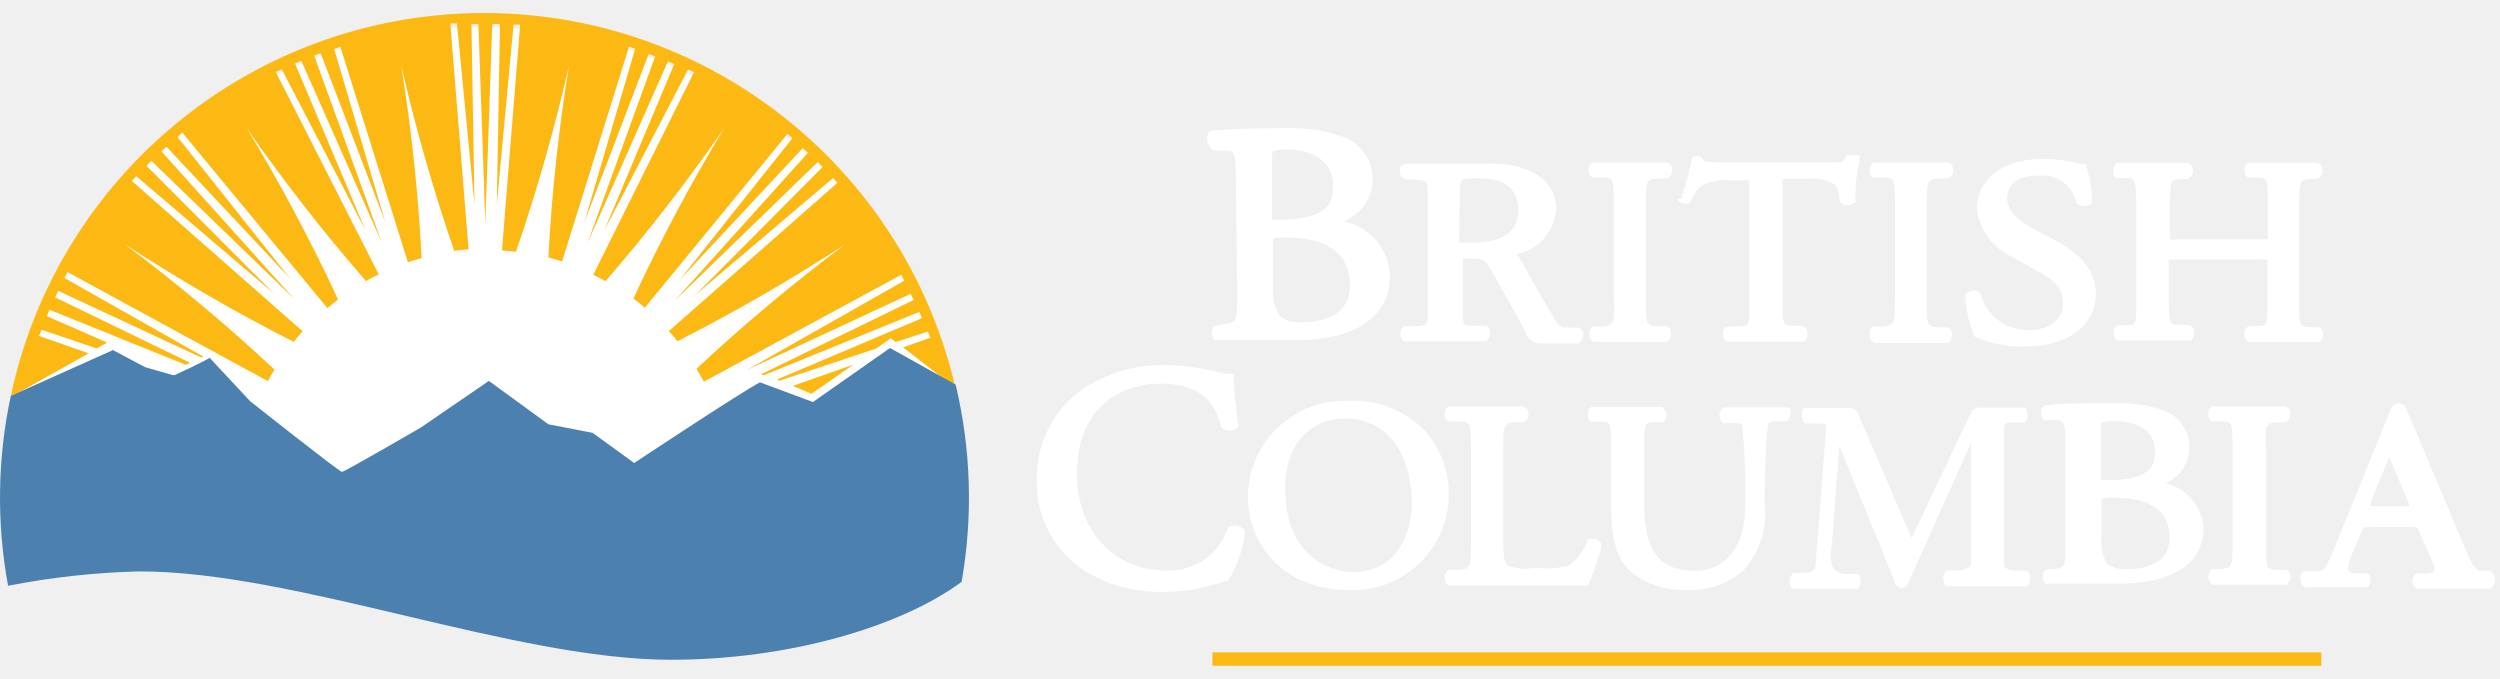
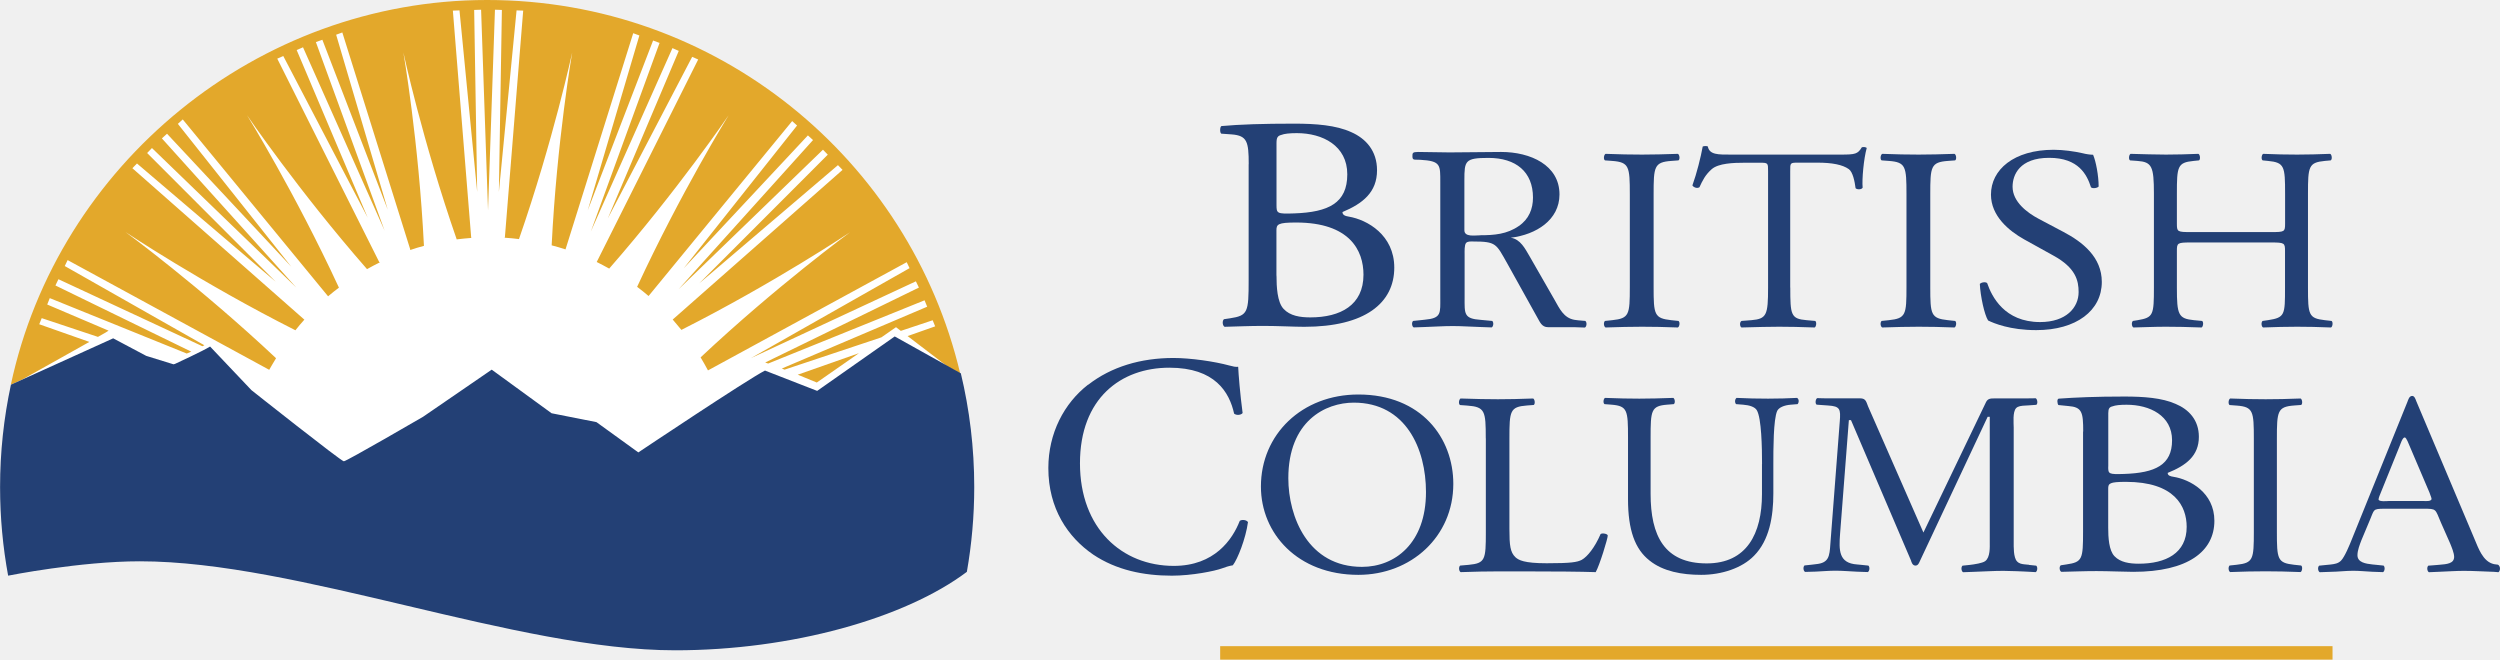
- <svg xmlns="http://www.w3.org/2000/svg" id="Layer_2" data-name="Layer 2" width="350px" height="95px" viewBox="0 0 155 42">
+ <svg xmlns="http://www.w3.org/2000/svg" id="BC_ID" data-name="BC ID" width="332" height="87.61" viewBox="0 0 332 87.61">
  <defs>
-     <style>.cls-1{fill:#fdb913;}.cls-2{fill:#fff;}.cls-3{fill:#4c81af;}.cls-4{fill:none;}</style>
+     <style>
+       .cls-1 {
+         fill: #e3a82b;
+       }
+ 
+       .cls-1, .cls-2, .cls-3 {
+         stroke-width: 0px;
+       }
+ 
+       .cls-2 {
+         fill: #234075;
+       }
+ 
+       .cls-3 {
+         fill: #fff;
+       }
+     </style>
  </defs>
-   <rect class="cls-1" x="75.17" y="40.41" width="68.75" height="0.83" />
-   <path class="cls-2" d="M8.6,34.81c9.73,0,23.2,5.48,33,5.48,7,0,13.78-1.86,17.65-4.6A29.62,29.62,0,0,0,.75,26.37a29.18,29.18,0,0,0-.37,4.37,30.18,30.18,0,0,0,.41,4.93A47.74,47.74,0,0,1,8.6,34.81Z" />
-   <polygon class="cls-1" points="49.14 23.89 50.31 24.38 52.91 22.57 49.14 23.89" />
-   <path class="cls-1" d="M5.5,21.87,2.42,20.79l.16-.38L6,21.57H6l.46-.26.18-.11L2.91,19.57l.16-.4,8.44,3.41.28-.12L3.42,18.4,3.61,18l8.87,4.13.12-.06L4,17.2l.18-.37L16.6,23.59c.1-.19.32-.53.42-.71a111,111,0,0,0-9.28-7.77,113.32,113.32,0,0,0,10.47,6.05c.19-.24.35-.43.55-.66L8.17,11.18l.28-.29L17,18.18,9.08,10.24l.3-.31,8.89,8.6L10,9.34l.32-.28L18,17.25l-7-8.8.3-.27,9,10.89c.23-.2.42-.35.66-.54A108.16,108.16,0,0,0,15.29,7.9a110.83,110.83,0,0,0,7.4,9.49c.26-.15.52-.29.79-.42h0L17.1,4.43l.37-.17,5.2,10L18.29,3.9l.39-.17,5,11.3L19.48,3.41l.4-.15,4,10.46L20.72,3l.38-.14,4.19,13.36h0c.28-.09.56-.18.85-.25A110.55,110.55,0,0,0,24.87,4a112.62,112.62,0,0,0,3.29,11.51l.89-.09h0l-1.13-14h.41l1.09,11.24L29.23,1.46h.43l.43,12.36.43-12.36H31l-.2,11.21L31.84,1.49h.41l-1.13,14h0l.87.08a111.67,111.67,0,0,0,3.28-11.5A109.45,109.45,0,0,0,34,15.92l.85.25L39,2.85l.38.14L36.22,13.77l4-10.46.4.15L36.41,15.07l5-11.3.39.17L37.46,14.27l5.2-10,.37.17L36.78,17h0c.26.12.51.26.76.4A111.67,111.67,0,0,0,44.9,7.91a110,110,0,0,0-5.63,10.56c.24.18.48.37.71.57L48.83,8.26l.3.27-7,8.8,7.65-8.19.32.29-8.28,9.19L50.71,10l.3.31L43.1,18.26,51.65,11l.28.29L41.47,20.49h0c.18.2.36.41.53.63a111.56,111.56,0,0,0,10.39-6,109.27,109.27,0,0,0-9.21,7.71c.13.21.34.58.46.8L55.88,17l.18.37-9.77,5.54,10.17-4.73.19.38-9.47,4.61.18.06L57,19.3l.16.39-9,3.81.17.07,6-2,.9-.63.3.23,2-.65.16.38-1.7.6,2.41,1.87.79.44a30,30,0,0,0-58.52.7l.11-.05.36-.16.22-.11Z" />
-   <path class="cls-3" d="M.5,36.28a49.21,49.21,0,0,1,8.12-.89c9.73,0,23.2,5.48,33,5.48,7.17,0,14.16-2,18-4.83a30.18,30.18,0,0,0-.37-12.23l-4.07-2.27L50.4,24.89l-3.28-1.22c-1.09.55-7.8,5-7.8,5L36.74,26.8,34,26.27l-3.69-2.69-4.23,2.9s-4.72,2.74-4.88,2.74-5.69-4.38-5.69-4.38L13,22.15c-.43.27-2.17,1.07-2.17,1.07H10.7L9,22.73,7,21.67.78,24.46l-.11.05A30.08,30.08,0,0,0,.5,36.28Z" />
-   <path class="cls-2" d="M131.19,11l0,0,.08,0h.48c.58,0,.7,0,.7,1.7v6.07c0,1.35,0,1.35-.64,1.37h-.49l-.06,0-.07.05a.62.62,0,0,0,0,.83l.06.06.12,0h4.41l.05,0a.58.58,0,0,0,.21-.51.47.47,0,0,0-.2-.41l-.14-.05,0,0h-.49c-.68,0-.75,0-.75-1.67V16.26a1.1,1.1,0,0,1,0-.21H140a3.52,3.52,0,0,1,.57,0,.77.77,0,0,0,0,.19V18.8c0,1.37,0,1.37-.74,1.39h-.37l-.05,0-.1.07a.6.6,0,0,0,0,.84l.06.07.12,0h4.32l0,0a.58.58,0,0,0,.21-.51.49.49,0,0,0-.2-.41l-.06,0-.05,0h-.47c-.69-.07-.69-.07-.69-1.57V12.75c0-1.63,0-1.63.72-1.7h.42a.55.55,0,0,0,.3-.64.39.39,0,0,0-.38-.35h-4.19l-.05,0a.59.59,0,0,0-.21.51.45.45,0,0,0,.2.4l.05,0,.08,0h.35c.76,0,.76,0,.76,1.7V14.6a1,1,0,0,1,0,.2h-5.49a2.36,2.36,0,0,1-.57,0,.67.67,0,0,0,0-.18V12.75c0-1.63,0-1.63.72-1.7h.39a.55.55,0,0,0,.3-.63.41.41,0,0,0-.38-.36h-4.28l-.05,0a.6.6,0,0,0-.21.52A.43.43,0,0,0,131.19,11ZM87.81,20.19h-.73l0,0-.1.05,0,0,0,0a.61.61,0,0,0,0,.82l.06.06.12,0h5l.06-.07a.61.61,0,0,0,0-.84l0,0,0,0-.1-.05,0,0h-.72c-.7,0-.7,0-.7-.89V16.47a2.88,2.88,0,0,1,0-.48h.19c1.17,0,1.17,0,1.72,1l2,3.57,0,.09a1,1,0,0,0,.94.61h2.32l.06-.06c.27-.28.31-.61.11-.81l-.14-.12-.06,0H97c-.38-.07-.54-.35-.77-.78l-.05-.08-1.63-2.84-.06-.1,0-.07a3.68,3.68,0,0,0-.48-.68,3,3,0,0,0,2.46-2.8c0-2.08-2.11-2.81-3.92-2.81H87.22a.45.45,0,0,0-.33.11.3.3,0,0,0-.09.27v.09a.55.55,0,0,0,.14.4.51.51,0,0,0,.38.12h.25c.94.05.94.05.94,1v7.33C88.51,20.13,88.51,20.13,87.81,20.19Zm2.7-8.28c0-.89,0-.89,1.18-.89,1.64,0,2.44.64,2.44,2a1.72,1.72,0,0,1-.74,1.5A3.69,3.69,0,0,1,91.5,15h-.76c-.23,0-.28,0-.28,0Zm43.77,18a2.42,2.42,0,0,0-.14-4.5,8.45,8.45,0,0,0-3-.45h-.27c-1.58,0-2.88,0-4,.13h0a.32.32,0,0,0-.31.25.83.83,0,0,0,.14.67l0,0,.08,0h.63c.54,0,.64.1.64,1.33l0,6.14c0,1.6.07,1.66-.67,1.77h-.35a.31.31,0,0,0-.23.08.51.51,0,0,0-.16.41.58.58,0,0,0,.17.41l.06,0,.11,0h4.41c3.32,0,5.23-1.26,5.23-3.45A3.09,3.09,0,0,0,134.28,29.92Zm-4-3.74h.07a2.27,2.27,0,0,1,.67-.1h.12c1.15,0,2.48.5,2.48,1.89,0,1-.45,1.7-2.68,1.77h-.68V26.31A.26.26,0,0,1,130.28,26.18Zm1.53,9.08h-.19a1.68,1.68,0,0,1-1-.36,2.51,2.51,0,0,1-.33-1.54V30.89a2.39,2.39,0,0,1,.83-.07c2.81,0,3.4,1.34,3.4,2.47C134.49,34.92,133,35.26,131.81,35.26ZM104,12.32v0l0,0a.63.63,0,0,0,.52.29.61.61,0,0,0,.3-.08h0l0,0,0-.05,0,0v0a2.63,2.63,0,0,1,.65-1,3.7,3.7,0,0,1,1.88-.34h1.11V19c0,1.15,0,1.15-.62,1.2h-.62l-.18.06h-.05l0,0a.59.59,0,0,0,0,.84l.06.05.1,0h4.64l.06,0a.58.58,0,0,0,.21-.51.45.45,0,0,0-.21-.41l-.1-.06,0,0h-.54c-.69-.05-.69-.05-.69-1.57v-.09l0-7.21v-.25H112a2.94,2.94,0,0,1,1.78.36,1.83,1.83,0,0,1,.27.94v.08l.06.08a.65.65,0,0,0,.45.19.62.62,0,0,0,.41-.16l.07-.06,0-.13a9.45,9.45,0,0,1,.24-2.4l0-.13.06-.24h-.85l-.06.1,0,.05c-.17.3-.17.3-1,.3h-6.8c-.84,0-1-.05-1.08-.26v0l0,0-.06-.07,0,0,0,0a.75.75,0,0,0-.54,0l0,0,0,0-.06.07,0,0v0a15.59,15.59,0,0,1-.61,2.35l0,0v.14Zm12.69,7.88h-.55l-.06.06a.6.6,0,0,0,0,.85l.1.07,0,.05h4.56l0,0,.09-.05a.63.63,0,0,0,.2-.52.47.47,0,0,0-.22-.4l0,0h-.54c-.81-.05-.81-.05-.81-1.7V12.78c0-1.69,0-1.69.81-1.75h.51a.54.54,0,0,0,.3-.64.39.39,0,0,0-.38-.35h-4.55l0,0a.61.61,0,0,0-.22.54.45.45,0,0,0,.22.39l0,0h.54c.79,0,.8,0,.8,1.75V18.5C117.47,20.11,117.46,20.12,116.66,20.2Zm-17.37,0h-.55l-.06.06a.59.59,0,0,0,0,.85l0,0,0,0,.12.06,0,0h4.46l0,0,.1-.05a.59.59,0,0,0,.21-.51.45.45,0,0,0-.21-.41l0,0h-.55c-.8-.05-.8-.05-.8-1.7V12.78c0-1.69,0-1.69.81-1.75h.51a.55.55,0,0,0,.3-.64.39.39,0,0,0-.38-.35H98.76l-.05,0a.68.68,0,0,0-.22.54.46.46,0,0,0,.23.39l0,0h.54c.79,0,.8,0,.8,1.75V18.5C100.1,20.11,100.09,20.12,99.29,20.2Zm23,.55.09.07a7.12,7.12,0,0,0,2.93.63h.23c2.6,0,4.33-1.27,4.38-3.24,0-1.36-.83-2.45-2.53-3.35l-1.52-.8c-.66-.36-1.45-1-1.45-1.73,0-1,.66-1.48,2-1.48l.25,0a2.08,2.08,0,0,1,2,1.6l0,.08.08.08a.76.76,0,0,0,.43.14.72.72,0,0,0,.4-.12l0,0,.09-.06v-.16a6.47,6.47,0,0,0-.35-2.1l0-.07,0-.12h-.21a2.9,2.9,0,0,1-.59-.09,8.8,8.8,0,0,0-1.83-.22h0c-2.87,0-4.16,1.54-4.16,3.07a3.76,3.76,0,0,0,2.17,3l1.79,1c1.29.71,1.39,1.37,1.39,2s-.64,1.55-2.07,1.55h-.15a3,3,0,0,1-2.87-2.17.5.5,0,0,0-.41-.28h0a.67.67,0,0,0-.5.18l-.06.07,0,.11a6.83,6.83,0,0,0,.54,2.39Zm32.14,14.66-.06-.06h-.64c-.41-.1-.63-.69-.84-1.2l-.1-.23-3.61-8.56a.5.5,0,0,0-.48-.39c-.38,0-.51.36-.56.51L144.71,34a5.43,5.43,0,0,1-.61,1.23.77.77,0,0,1-.43.15h-.83l-.06.06a.61.61,0,0,0,0,.84l.1.08h3.83l.1,0a.6.6,0,0,0,0-.84l-.05,0-.09,0h-.6c-.33,0-.49-.18-.49-.32a2.39,2.39,0,0,1,.22-.81l.53-1.27a2.72,2.72,0,0,0,.12-.25c.09-.23.09-.23.48-.23h2.41c.54,0,.54,0,.7.39,0,.08.08.18.12.28l.57,1.29a2.28,2.28,0,0,1,.21.64c0,.1-.08.28-.57.28h-.57l-.06.06a.57.57,0,0,0,0,.82l.06.06.11,0h4.48l.06-.06A.59.59,0,0,0,154.43,35.41Zm-5.15-4.06H146.9c.39-1,.95-2.39,1.23-3.05.28.65.85,2,1.25,2.95a.36.36,0,0,1,0,.09Zm-38.36-6.13,0,0-.11,0h-4l-.06.06a.62.62,0,0,0,0,.86l.06.06.12,0h.52a.89.89,0,0,1,.53.09,40,40,0,0,1,.19,5.07c0,2.93-1.6,4-3.1,4-2.18,0-3.15-1.23-3.15-4V27.5c0-1.31,0-1.31.65-1.36H103l0,0,.06,0a.55.55,0,0,0,.24-.63.43.43,0,0,0-.41-.32H98.74l-.09,0a.59.59,0,0,0-.21.51.47.47,0,0,0,.21.41l0,0,.08,0h.45c.71,0,.71,0,.71,1.63V31.6c0,2,.46,3.25,1.45,4a5.4,5.4,0,0,0,3,.95h.5a5,5,0,0,0,3.29-1.26,5.21,5.21,0,0,0,1.28-4.05s0-3.85.22-5a.69.69,0,0,1,.48-.16h.49l.09,0h.06l.05,0a.76.76,0,0,0,.21-.43A.52.52,0,0,0,110.92,25.22Zm14.89,10.12H125a1.22,1.22,0,0,1-.61-.14c-.08-.06-.13-.1-.15-.37v0c0-.2,0-.4,0-.52s0-7.07,0-7.16c0-.43,0-.68.07-.87s.28-.12.43-.12h.73l.07,0a.35.35,0,0,0,.16-.33c0-.05,0-.48-.14-.59l-.06,0h-2.62a.66.66,0,0,0-.69.34l-3.67,7.74-3.28-7.61a.57.57,0,0,0-.63-.46H112a.25.25,0,0,0-.28.23c0,.18,0,.66.19.74h.81c.26,0,.41,0,.46.06s.07.31,0,.7l-.58,7.51c0,.79-.06.89-.66,1h-.76l-.06.05a.74.74,0,0,0-.05.87l.13.06h3.85l.14,0,0,0a.74.74,0,0,0,.06-.86l-.06-.06h-.77a1,1,0,0,1-.7-.28,1.57,1.57,0,0,1-.17-1.24l.49-6.42,3.41,8.35,0,.07c.07.16.17.4.44.4a.44.44,0,0,0,.41-.31l0,0s0,0,0,0,0,0,0,0l3.91-8.7V34.3a5.25,5.25,0,0,1,0,.53h0c0,.26-.12.28-.17.33a1.21,1.21,0,0,1-.6.17h-.76l-.06.06a.74.74,0,0,0,0,.86l.06.07h5l.06-.06a.75.75,0,0,0,0-.86ZM75.15,9.3l.09,0h.67c.56,0,.71,0,.71,1.53l.09,7.2c0,1.91,0,1.92-.9,2.05l-.44.09-.06,0,0,0a.65.65,0,0,0,0,.88l0,0h0l.08,0,0,0h4.93c3.72,0,5.85-1.44,5.85-3.95a3.55,3.55,0,0,0-2.86-3.41,2.82,2.82,0,0,0,1.79-2.59,2.76,2.76,0,0,0-1.78-2.63,8.89,8.89,0,0,0-3.14-.56h-.51c-1.9,0-3.33.05-4.49.15a.37.37,0,0,0-.32.31.73.73,0,0,0,.17.7Zm8.55,8.31c0,1.92-1.63,2.33-3,2.33h-.22a1.78,1.78,0,0,1-1.18-.44,3.16,3.16,0,0,1-.38-1.79V14.89a.41.41,0,0,1,0-.12,2.44,2.44,0,0,1,.9-.07C83.2,14.7,83.7,16.52,83.7,17.61ZM78.92,9.34h0a2.57,2.57,0,0,1,.72-.11h.18c1.32,0,2.83.58,2.83,2.24,0,1.24-.5,2-3,2.11h-.44a1.84,1.84,0,0,1-.34,0v-.22l0-3.82A.52.52,0,0,1,78.92,9.34ZM99.09,33.45a.74.74,0,0,0-.36-.09.55.55,0,0,0-.32.09l0,0,0,.07a3.17,3.17,0,0,1-1.12,1.49,4.8,4.8,0,0,1-1.73.18H95A2.63,2.63,0,0,1,93.47,35c-.21-.21-.27-.53-.27-1.52V27.84c0-1.63.06-1.64.8-1.7h.49l0,0a.53.53,0,0,0,.26-.62.4.4,0,0,0-.38-.36H89.85l-.06,0a.67.67,0,0,0-.22.53.48.48,0,0,0,.23.4l0,0h.53c.87.05.87.05.87,1.7v5.79c0,1.63,0,1.63-.76,1.71h-.64l-.06.07a.61.61,0,0,0,0,.84l.06.06.12,0h8.56l.05-.12,0-.05a12.88,12.88,0,0,0,.77-2.32A.4.4,0,0,0,99.09,33.45Zm-22.51-.91a.74.74,0,0,0-.35.1l-.06,0-.06.09a3.81,3.81,0,0,1-3.64,2.61h-.15c-3.27,0-5.55-2.49-5.55-6,0-4.12,2.69-5.59,5.2-5.59,2.08,0,3.33.87,3.71,2.59v.07l.06.07a.73.73,0,0,0,.48.19.7.7,0,0,0,.46-.16l0,0,.08-.07,0-.11v-.05c-.16-1.24-.27-2.4-.27-2.81v-.32h-.37a1,1,0,0,1-.38-.07,15.07,15.07,0,0,0-3.52-.48H72a8.74,8.74,0,0,0-5.19,1.72,6.75,6.75,0,0,0-2.53,5.4,6.51,6.51,0,0,0,2.9,5.59,8.76,8.76,0,0,0,4.69,1.35h.32a11.66,11.66,0,0,0,3.15-.47A4.12,4.12,0,0,1,76,36h.09l.09-.09a7.47,7.47,0,0,0,1-2.84v-.09l0-.12A.79.79,0,0,0,76.58,32.54Zm64.61-6.39h.49a.55.55,0,0,0,.31-.63.41.41,0,0,0-.39-.36h-4.42l-.05,0a.61.61,0,0,0-.22.51.47.47,0,0,0,.21.41l0,0h.53c.75,0,.77,0,.77,1.75v5.72c0,1.61,0,1.62-.79,1.7h-.54l0,.06a.6.6,0,0,0,0,.85l.06.06.11,0h4.47l.05,0a.62.62,0,0,0,.22-.51.49.49,0,0,0-.21-.41l0,0h-.53c-.76,0-.76,0-.76-1.7V27.9C140.42,26.21,140.46,26.21,141.19,26.15Zm-52.92.44a6.18,6.18,0,0,0-4.6-1.78h-.3a6,6,0,0,0-6,6c0,2.85,2.16,5.74,6.3,5.74h.2a5.92,5.92,0,0,0,5.95-5.9A5.79,5.79,0,0,0,88.27,26.59Zm-4.36,8.84c-1.57,0-4.23-1.09-4.23-5.16,0-3.22,2-4.36,3.7-4.36,3.06,0,4.15,2.8,4.15,5.21v.11C87.51,33.15,86.54,35.43,83.91,35.43Z" />
-   <rect class="cls-4" width="155" height="42" />
+   <path class="cls-3" d="M18.48,73.3c20.99,0,50.01,11.82,71.08,11.82,15.03,0,29.7-4.01,38.05-9.92.58-3.47.89-7.03.89-10.66C128.5,29.26,99.91.67,64.64.67S.78,29.26.78,64.53c0,3.59.3,7.11.87,10.54,2.3-.43,10.13-1.78,16.84-1.78Z" />
+   <rect class="cls-1" x="162.04" y="85.81" width="147.72" height="1.79" />
+   <path class="cls-2" d="M165.83,21.81c0-3-.21-3.79-2.24-3.96l-1.41-.1c-.23-.18-.16-.99.04-1.01,2.43-.22,5.49-.32,9.67-.32,2.83,0,5.53.2,7.56,1.13,1.93.85,3.42,2.47,3.42,5.06,0,2.92-1.89,4.42-4.59,5.55,0,.4.36.53.85.61,2.43.41,6.03,2.43,6.03,6.77,0,4.7-3.87,7.86-11.96,7.86-1.3,0-3.51-.12-5.4-.12s-3.51.08-5.17.12c-.27-.12-.36-.77-.09-1.01l.81-.12c2.38-.36,2.47-.81,2.47-5.06v-15.4ZM169.52,27.2c0,1.14.04,1.22,2.34,1.14,4.59-.16,7.06-1.38,7.06-5.19s-3.28-5.47-6.7-5.47c-.99,0-1.67.08-2.07.24-.45.12-.63.32-.63,1.05v8.23ZM169.52,36.6c0,1.46.09,3.52.94,4.42.86.93,2.2,1.13,3.55,1.13,4,0,7.06-1.62,7.06-5.67,0-3.2-1.8-6.93-8.95-6.93-2.43,0-2.61.24-2.61,1.05v6Z" />
+   <path class="cls-2" d="M216.44,25.8c0-3.67-.08-4.26-2.34-4.43l-.96-.07c-.23-.14-.15-.76.08-.87,1.92.07,3.23.1,4.84.1s2.84-.04,4.76-.1c.23.1.31.73.08.87l-.96.07c-2.27.17-2.34.76-2.34,4.43v12.32c0,3.67.08,4.15,2.34,4.4l.96.1c.23.14.15.76-.08.87-1.92-.07-3.23-.1-4.76-.1-1.61,0-2.92.04-4.84.1-.23-.1-.31-.66-.08-.87l.96-.1c2.27-.24,2.34-.73,2.34-4.4v-12.32Z" />
+   <path class="cls-2" d="M237.75,38.19c0,3.63.07,4.15,2.16,4.33l1.15.1c.22.14.14.76-.07.87-2.05-.07-3.28-.1-4.72-.1s-2.7.04-5,.1c-.22-.1-.29-.69,0-.87l1.3-.1c2.05-.17,2.23-.69,2.23-4.33v-15.47c0-1.07,0-1.11-1.08-1.11h-1.98c-1.55,0-3.53.07-4.43.86-.86.76-1.22,1.52-1.62,2.39-.29.21-.79.03-.94-.24.57-1.56,1.12-3.77,1.37-5.16.11-.07.58-.1.68,0,.22,1.11,1.4,1.07,3.06,1.07h14.58c1.94,0,2.27-.07,2.81-.97.18-.07.58-.03.65.1-.4,1.42-.65,4.22-.54,5.26-.14.28-.76.28-.94.07-.11-.87-.36-2.15-.9-2.53-.83-.59-2.2-.86-4.18-.86h-2.56c-1.08,0-1.04.03-1.04,1.18v15.4Z" />
+   <path class="cls-2" d="M253.18,25.8c0-3.67-.08-4.26-2.34-4.43l-.96-.07c-.23-.14-.15-.76.08-.87,1.92.07,3.23.1,4.84.1s2.84-.04,4.76-.1c.23.1.31.73.08.87l-.96.07c-2.27.17-2.34.76-2.34,4.43v12.32c0,3.67.08,4.15,2.34,4.4l.96.1c.23.14.15.76-.08.87-1.92-.07-3.23-.1-4.76-.1-1.61,0-2.92.04-4.84.1-.23-.1-.31-.66-.08-.87l.96-.1c2.27-.24,2.34-.73,2.34-4.4v-12.32Z" />
+   <path class="cls-2" d="M270.39,43.84c-3.43,0-5.6-.9-6.37-1.28-.49-.76-1.02-3.22-1.1-4.85.2-.24.82-.31.98-.1.61,1.77,2.29,5.16,7.03,5.16,3.43,0,5.11-1.9,5.11-3.98,0-1.52-.37-3.22-3.35-4.85l-3.88-2.15c-2.04-1.14-4.41-3.11-4.41-5.95,0-3.29,3.02-5.95,8.33-5.95,1.27,0,2.74.21,3.8.45.53.14,1.1.21,1.43.21.37.83.74,2.77.74,4.22-.16.21-.82.31-1.02.1-.53-1.66-1.63-3.91-5.55-3.91s-4.86,2.25-4.86,3.84c0,2.01,1.96,3.46,3.47,4.26l3.27,1.73c2.57,1.35,5.11,3.36,5.11,6.65,0,3.81-3.39,6.4-8.7,6.4Z" />
+   <path class="cls-2" d="M290.95,32.2c-1.79,0-1.86.07-1.86,1.11v4.88c0,3.63.19,4.12,2.27,4.33l1.08.1c.22.14.15.76-.07.87-2.01-.07-3.28-.1-4.73-.1-1.6,0-2.87.07-4.32.1-.22-.1-.3-.66-.07-.87l.63-.1c2.09-.35,2.16-.69,2.16-4.33v-12.46c0-3.63-.26-4.22-2.2-4.36l-.97-.07c-.22-.14-.15-.76.07-.87,1.82.04,3.09.1,4.69.1,1.45,0,2.72-.04,4.32-.1.22.1.3.73.08.87l-.71.07c-2.16.21-2.23.73-2.23,4.36v3.98c0,1.07.07,1.11,1.86,1.11h10.65c1.79,0,1.86-.04,1.86-1.11v-3.98c0-3.63-.07-4.15-2.27-4.36l-.71-.07c-.22-.14-.15-.76.07-.87,1.71.07,2.98.1,4.51.1s2.72-.04,4.39-.1c.22.1.3.73.07.87l-.78.07c-2.16.21-2.24.73-2.24,4.36v12.46c0,3.63.08,4.08,2.24,4.33l.89.1c.22.14.15.76-.07.87-1.79-.07-3.06-.1-4.51-.1-1.53,0-2.87.04-4.51.1-.22-.1-.3-.66-.07-.87l.71-.1c2.27-.35,2.27-.69,2.27-4.33v-4.88c0-1.04-.07-1.11-1.86-1.11h-10.65Z" />
+   <path class="cls-2" d="M144.52,51.09c3.06-2.38,6.96-3.55,11.32-3.55,2.26,0,5.45.46,7.42,1,.5.13.8.21,1.17.17.04.96.25,3.59.59,6.14-.21.29-.84.33-1.13.08-.63-2.84-2.52-6.1-8.6-6.1-6.42,0-11.87,4.05-11.87,12.7s5.58,13.62,12.46,13.62c5.41,0,7.8-3.51,8.76-5.98.29-.21.92-.13,1.09.17-.29,2.17-1.38,4.93-2.01,5.73-.5.08-1.01.25-1.47.42-.92.34-3.94.96-6.63.96-3.77,0-7.38-.75-10.44-2.8-3.36-2.3-5.96-6.1-5.96-11.49,0-4.64,2.1-8.61,5.28-11.08Z" />
+   <path class="cls-2" d="M167.45,64.61c0-6.92,5.45-12.22,12.94-12.22,8.39,0,12.61,5.78,12.61,11.87,0,6.99-5.6,12.08-12.61,12.08-8.07,0-12.94-5.5-12.94-11.73ZM189.37,65.34c0-5.71-2.65-11.87-9.59-11.87-3.78,0-8.69,2.46-8.69,10.04,0,5.12,2.62,11.77,9.78,11.77,4.36,0,8.5-3.12,8.5-9.93Z" />
+   <path class="cls-2" d="M234,61.63c0-2.15-.07-6.13-.7-7.16-.26-.42-.92-.66-1.83-.73l-.92-.07c-.22-.24-.15-.69.07-.83,1.39.07,2.75.1,4.18.1,1.54,0,2.53-.04,3.85-.1.29.17.26.62.07.83l-.88.07c-.92.07-1.61.38-1.83.83-.51,1.14-.51,5.12-.51,7.06v3.91c0,3.01-.51,6.2-2.57,8.27-1.58,1.63-4.29,2.53-7.01,2.53-2.53,0-5.06-.45-6.86-1.9-1.94-1.52-2.86-4.05-2.86-8.17v-8.17c0-3.6-.07-4.19-2.2-4.36l-.92-.07c-.22-.14-.15-.73.07-.83,1.84.07,3.08.1,4.55.1s2.71-.04,4.51-.1c.22.1.29.69.07.83l-.88.07c-2.13.17-2.2.76-2.2,4.36v7.48c0,5.57,1.83,9.24,7.45,9.24,5.32,0,7.34-3.95,7.34-9.21v-3.98Z" />
+   <path class="cls-2" d="M276.65,57.31c0-2.59-.16-3.25-1.99-3.39l-1.3-.13c-.15-.13-.23-.83.04-.85,2.19-.16,4.95-.28,8.72-.28,2.55,0,4.99.17,6.81.98,1.74.73,3.08,2.13,3.08,4.37,0,2.52-1.7,3.81-4.14,4.79,0,.35.32.45.77.52,2.19.35,5.43,2.1,5.43,5.84,0,4.05-3.49,6.78-10.79,6.78-1.18,0-3.16-.1-4.87-.1s-3.16.07-4.66.1c-.24-.1-.33-.66-.08-.87l.73-.11c2.15-.31,2.23-.7,2.23-4.37v-13.28ZM279.97,61.96c0,.98.04,1.05,2.11.98,4.14-.14,6.37-1.19,6.37-4.47s-2.96-4.72-6.04-4.72c-.89,0-1.5.07-1.86.21-.41.1-.57.28-.57.91v7.1ZM279.97,70.07c0,1.26.08,3.04.85,3.81.77.8,1.99.98,3.2.98,3.61,0,6.37-1.4,6.37-4.89,0-2.76-1.62-5.98-8.07-5.98-2.19,0-2.35.21-2.35.91v5.17Z" />
+   <path class="cls-2" d="M210.56,42.62l-.96-.08c-.19-.02-.37-.05-.53-.07-1.41-.25-1.97-1.5-2.63-2.66l-3.32-5.79c-.57-.96-1.19-2.26-2.5-2.45,3.4-.41,6.48-2.37,6.48-5.75,0-3.9-3.86-5.64-7.75-5.64-2.34,0-4.47.06-6.85.06-1.31,0-2.87-.06-4.19-.06-.73,0-.74.15-.74.56,0,.6.25.43,1.03.48,2.77.16,2.67.67,2.67,3.05v15.17c0,2.17.19,2.82-2.09,3.02,0,0-.35.04-.55.06l-.97.1c-.23.21-.15.76.08.86.51-.02,1.42-.05,1.42-.05,1.26-.04,2.52-.13,3.78-.13s2.48.1,3.73.13h0c.44.01.91.03,1.42.05.23-.1.31-.66.08-.86l-.97-.09c-.2-.02-.54-.05-.54-.05-2.3-.16-2.16-.8-2.16-3.03v-5.71c0-.33-.04-1.22.2-1.48.21-.22.57-.19.9-.19,3.12,0,3.08.3,4.55,2.89l4.02,7.23c.33.56.57,1.26,1.4,1.26h3.49c.44.01.9.03,1.41.05.23-.1.31-.66.08-.86ZM196.56,31.25c-.7,0-2.09.26-2.09-.67v-6.64c0-2.6.08-2.97,3.2-2.97,3.65,0,5.91,1.85,5.91,5.27,0,1.48-.53,2.86-1.89,3.78-1.56,1.08-3.24,1.22-5.13,1.22Z" />
+   <g>
+     <path class="cls-2" d="M197.31,58.22c0-3.63-.08-4.19-2.47-4.36l-.95-.07c-.23-.14-.15-.76.08-.87,2.13.07,3.43.1,4.95.1s2.78-.03,4.68-.1c.23.1.3.73.08.86l-.91.07c-2.25.17-2.32.73-2.32,4.36v12.05c0,2.18.11,3.08.8,3.74.42.38,1.14.8,4.15.8,3.24,0,4.04-.14,4.65-.45.76-.42,1.75-1.66,2.51-3.43.23-.17.95-.03.95.21,0,.38-1.07,3.91-1.6,4.85-1.94-.07-5.56-.1-9.48-.1h-3.5c-1.6,0-2.82.03-4.95.1-.23-.1-.3-.66-.08-.87l1.14-.1c2.21-.21,2.28-.69,2.28-4.33v-12.46Z" />
+     <path class="cls-2" d="M299.31,58.29c0-3.67-.07-4.26-2.28-4.43l-.94-.07c-.22-.14-.15-.76.08-.87,1.87.07,3.14.1,4.71.1s2.77-.03,4.64-.1c.22.1.3.73.07.86l-.94.07c-2.21.17-2.28.76-2.28,4.43v12.32c0,3.67.07,4.15,2.28,4.4l.94.1c.22.14.15.76-.07.87-1.87-.07-3.14-.1-4.64-.1-1.57,0-2.84.03-4.71.1-.23-.1-.3-.66-.08-.87l.94-.1c2.21-.24,2.28-.73,2.28-4.4v-12.32Z" />
+     <path class="cls-2" d="M269.44,75c-.19-.02-.55-.05-.55-.05-.39-.04-.75-.1-1.03-.4-.49-.52-.44-1.98-.44-2.57v-15.17c0-.66-.16-2.09.32-2.61.24-.27.75-.32,1.2-.34h0c.27-.02.28-.02.52-.03l.96-.07c.23-.14.15-.76-.08-.87-.51.02-.98.01-1.42.02h0s-4.08,0-4.08,0c-.44,0-.85,0-1.09.48l-8.32,17.33-7.35-16.75c-.24-.59-.28-1.07-1.05-1.07h-4.25c-.44-.01-.93,0-1.45-.03-.23.1-.31.73-.08.87l.96.07c.2.02.56.04.56.04,1.59.1,1.69.46,1.55,2.14l-1.25,16.27c-.11,1.63-.2,2.5-1.91,2.66,0,0-.36.05-.56.07l-.96.1c-.23.21-.15.76.08.86.51-.02,1.41-.04,1.41-.04.87-.04,1.75-.12,2.63-.12.95,0,1.91.09,2.86.13h0c.44.02.91.03,1.42.05.23-.1.31-.66.08-.86l-.96-.1c-.25-.02-.54-.05-.54-.05-2.47-.17-2.41-1.91-2.26-4.04l1.17-15.13h.28l7.96,18.62c.08.26.2.7.61.7.36,0,.49-.4.61-.66l8.97-19.1h.28v16.64c0,.66.08,2.02-.61,2.53-.36.27-1.53.43-1.53.43-.16.03-.33.05-.52.07l-.96.1c-.23.21-.15.76.08.87.51-.02,1.4-.05,1.4-.05,1.3-.04,2.63-.13,3.95-.13.95,0,2.82.09,2.82.09.44.01.95.06,1.46.08.23-.1.31-.66.08-.86l-.96-.1Z" />
+     <path class="cls-2" d="M331.86,75.09l-.13-.1c-.19-.02-.36-.04-.52-.07-1.5-.33-2.08-2.14-2.63-3.42l-7.7-18.23c-.08-.22-.23-.69-.53-.69-.42,0-.53.51-.65.8l-7.36,18.2c-.27.69-.95,2.36-1.45,2.87-.38.39-.87.46-1.4.52,0,0-.42.04-.61.06l-.9.09c-.23.21-.15.76.08.87.51-.02,1.42-.05,1.42-.05,1.01-.01,2.01-.14,3.02-.14.85,0,1.7.09,2.54.13,0,0,.91.03,1.42.05.23-.1.31-.66.08-.87l-.96-.1c-.19-.02-.52-.05-.52-.05-.89-.1-1.99-.26-1.99-1.23,0-.65.31-1.42.53-2l1.14-2.72c.57-1.31.34-1.45,1.87-1.45h5.19c1.83,0,1.56,0,2.36,1.85l1.22,2.76c.19.47.53,1.27.53,1.78,0,.91-1,.97-1.93,1.05,0,0-.31.03-.58.05l-.92.07c-.23.21-.15.76.08.87.51-.02,1.42-.06,1.42-.06,1.08-.04,2.18-.12,3.22-.12,1.34,0,2.67.09,4.01.13h0c.44.01.07.03.57.05.23-.1.31-.66.08-.87ZM321.77,66.53h-4.49c-.16,0-1.41.15-1.41-.22,0-.11.08-.33.12-.44l2.7-6.68c.08-.18.35-1.1.66-1.1.23,0,.55.95.63,1.1l2.66,6.24c0,.07.27.66.27.81,0,.4-.9.29-1.13.29Z" />
+   </g>
+   <g>
+     <polygon class="cls-1" points="105.94 49.76 108.47 50.8 114.07 46.9 105.94 49.76" />
+     <path class="cls-1" d="M11.85,45.4l-6.64-2.34.33-.81,7.47,2.49.03-.02.99-.56.39-.25-8.15-3.47.34-.85,18.19,7.36.6-.25-18.04-8.79.4-.83,19.12,8.9.26-.13-18.54-10.52.38-.79,26.77,14.57c.22-.41.68-1.14.91-1.54-10.18-9.57-20-16.76-20-16.76,0,0,10.1,6.76,22.57,13.05.41-.51.75-.93,1.19-1.41l-22.84-20.11.61-.63,18.43,15.71-17.08-17.1.64-.66,19.17,18.53-17.85-19.81.68-.62,16.5,17.66-15.06-18.97.65-.59,19.3,23.49c.5-.43.91-.75,1.44-1.15-5.84-12.63-12.21-22.91-12.21-22.91,0,0,6.79,9.99,15.94,20.45.56-.31,1.13-.62,1.71-.9l-.1-.06-13.53-26.99.8-.35,11.21,21.47-9.43-22.26.84-.37,10.84,24.36-9.13-25.05.86-.31,8.68,22.56-6.85-23.23.82-.3,9.02,28.81-.02.08h.02c.6-.21,1.21-.39,1.82-.55-.69-13.84-2.73-25.68-2.73-25.68,0,0,2.53,11.73,7.08,24.82.63-.08,1.27-.14,1.91-.19l-.02-.03h.08l-.05-.07-2.43-30.09.88-.03,2.35,24.11-.4-24.17.92-.03.92,26.65.92-26.65.92.03-.4,24.17,2.35-24.11.88.03-2.43,30.09-.05.07h.01,0s.04,0,.04,0c.63.04,1.25.1,1.87.18,4.54-13.07,7.07-24.79,7.07-24.79,0,0-2.04,11.8-2.73,25.62.62.16,1.23.34,1.84.54l8.99-28.71.82.3-6.86,23.23,8.68-22.56.86.32-9.13,25.05,10.84-24.36.84.37-9.43,22.26,11.21-21.47.8.35-13.48,26.9h.02c.56.28,1.1.57,1.64.87,9.12-10.43,15.86-20.36,15.86-20.36,0,0-6.33,10.21-12.15,22.78.52.39,1.03.8,1.52,1.22l19.07-23.23.65.59-15.06,18.97,16.5-17.66.68.62-17.85,19.81,19.17-18.53.64.66-17.08,17.1,18.43-15.71.61.63-22.56,19.88h.01c.39.45.77.91,1.15,1.37,12.39-6.26,22.4-12.97,22.4-12.97,0,0-9.73,7.12-19.85,16.62.28.46.73,1.25.98,1.73l26.39-14.37.38.79-21.07,11.95,21.91-10.2.4.83-20.41,9.95.39.14,20.77-8.4.35.85-19.3,8.21.36.15,12.86-4.29,1.94-1.35.64.49,4.23-1.41.33.81-3.66,1.29,5.29,4.04,1.7.95C120.79,21.14,95.21,0,64.68,0S7.68,21.89,1.44,51.09c.08-.04.16-.08.24-.11l.78-.35.48-.22,8.92-5Z" />
+   </g>
+   <path class="cls-2" d="M1.07,76.45s9.54-1.91,17.51-1.91c20.99,0,50.01,11.82,71.08,11.82,15.45,0,30.52-4.24,38.74-10.42.64-3.66.98-7.42.98-11.26,0-5.2-.62-10.26-1.78-15.1l-8.78-4.9-10.3,7.23-6.93-2.7c-2.35,1.19-16.82,10.87-16.82,10.87l-5.56-4.02-5.96-1.18-7.95-5.79-9.12,6.26s-10.17,5.91-10.52,5.91-12.27-9.45-12.27-9.45l-5.49-5.79c-.94.59-4.67,2.31-4.67,2.31l-.19.05-3.62-1.12-4.39-2.33-13.34,6.05c-.08.04-.16.08-.24.11-.94,4.38-1.44,8.93-1.44,13.6,0,4.02.37,7.95,1.07,11.76Z" />
</svg>
